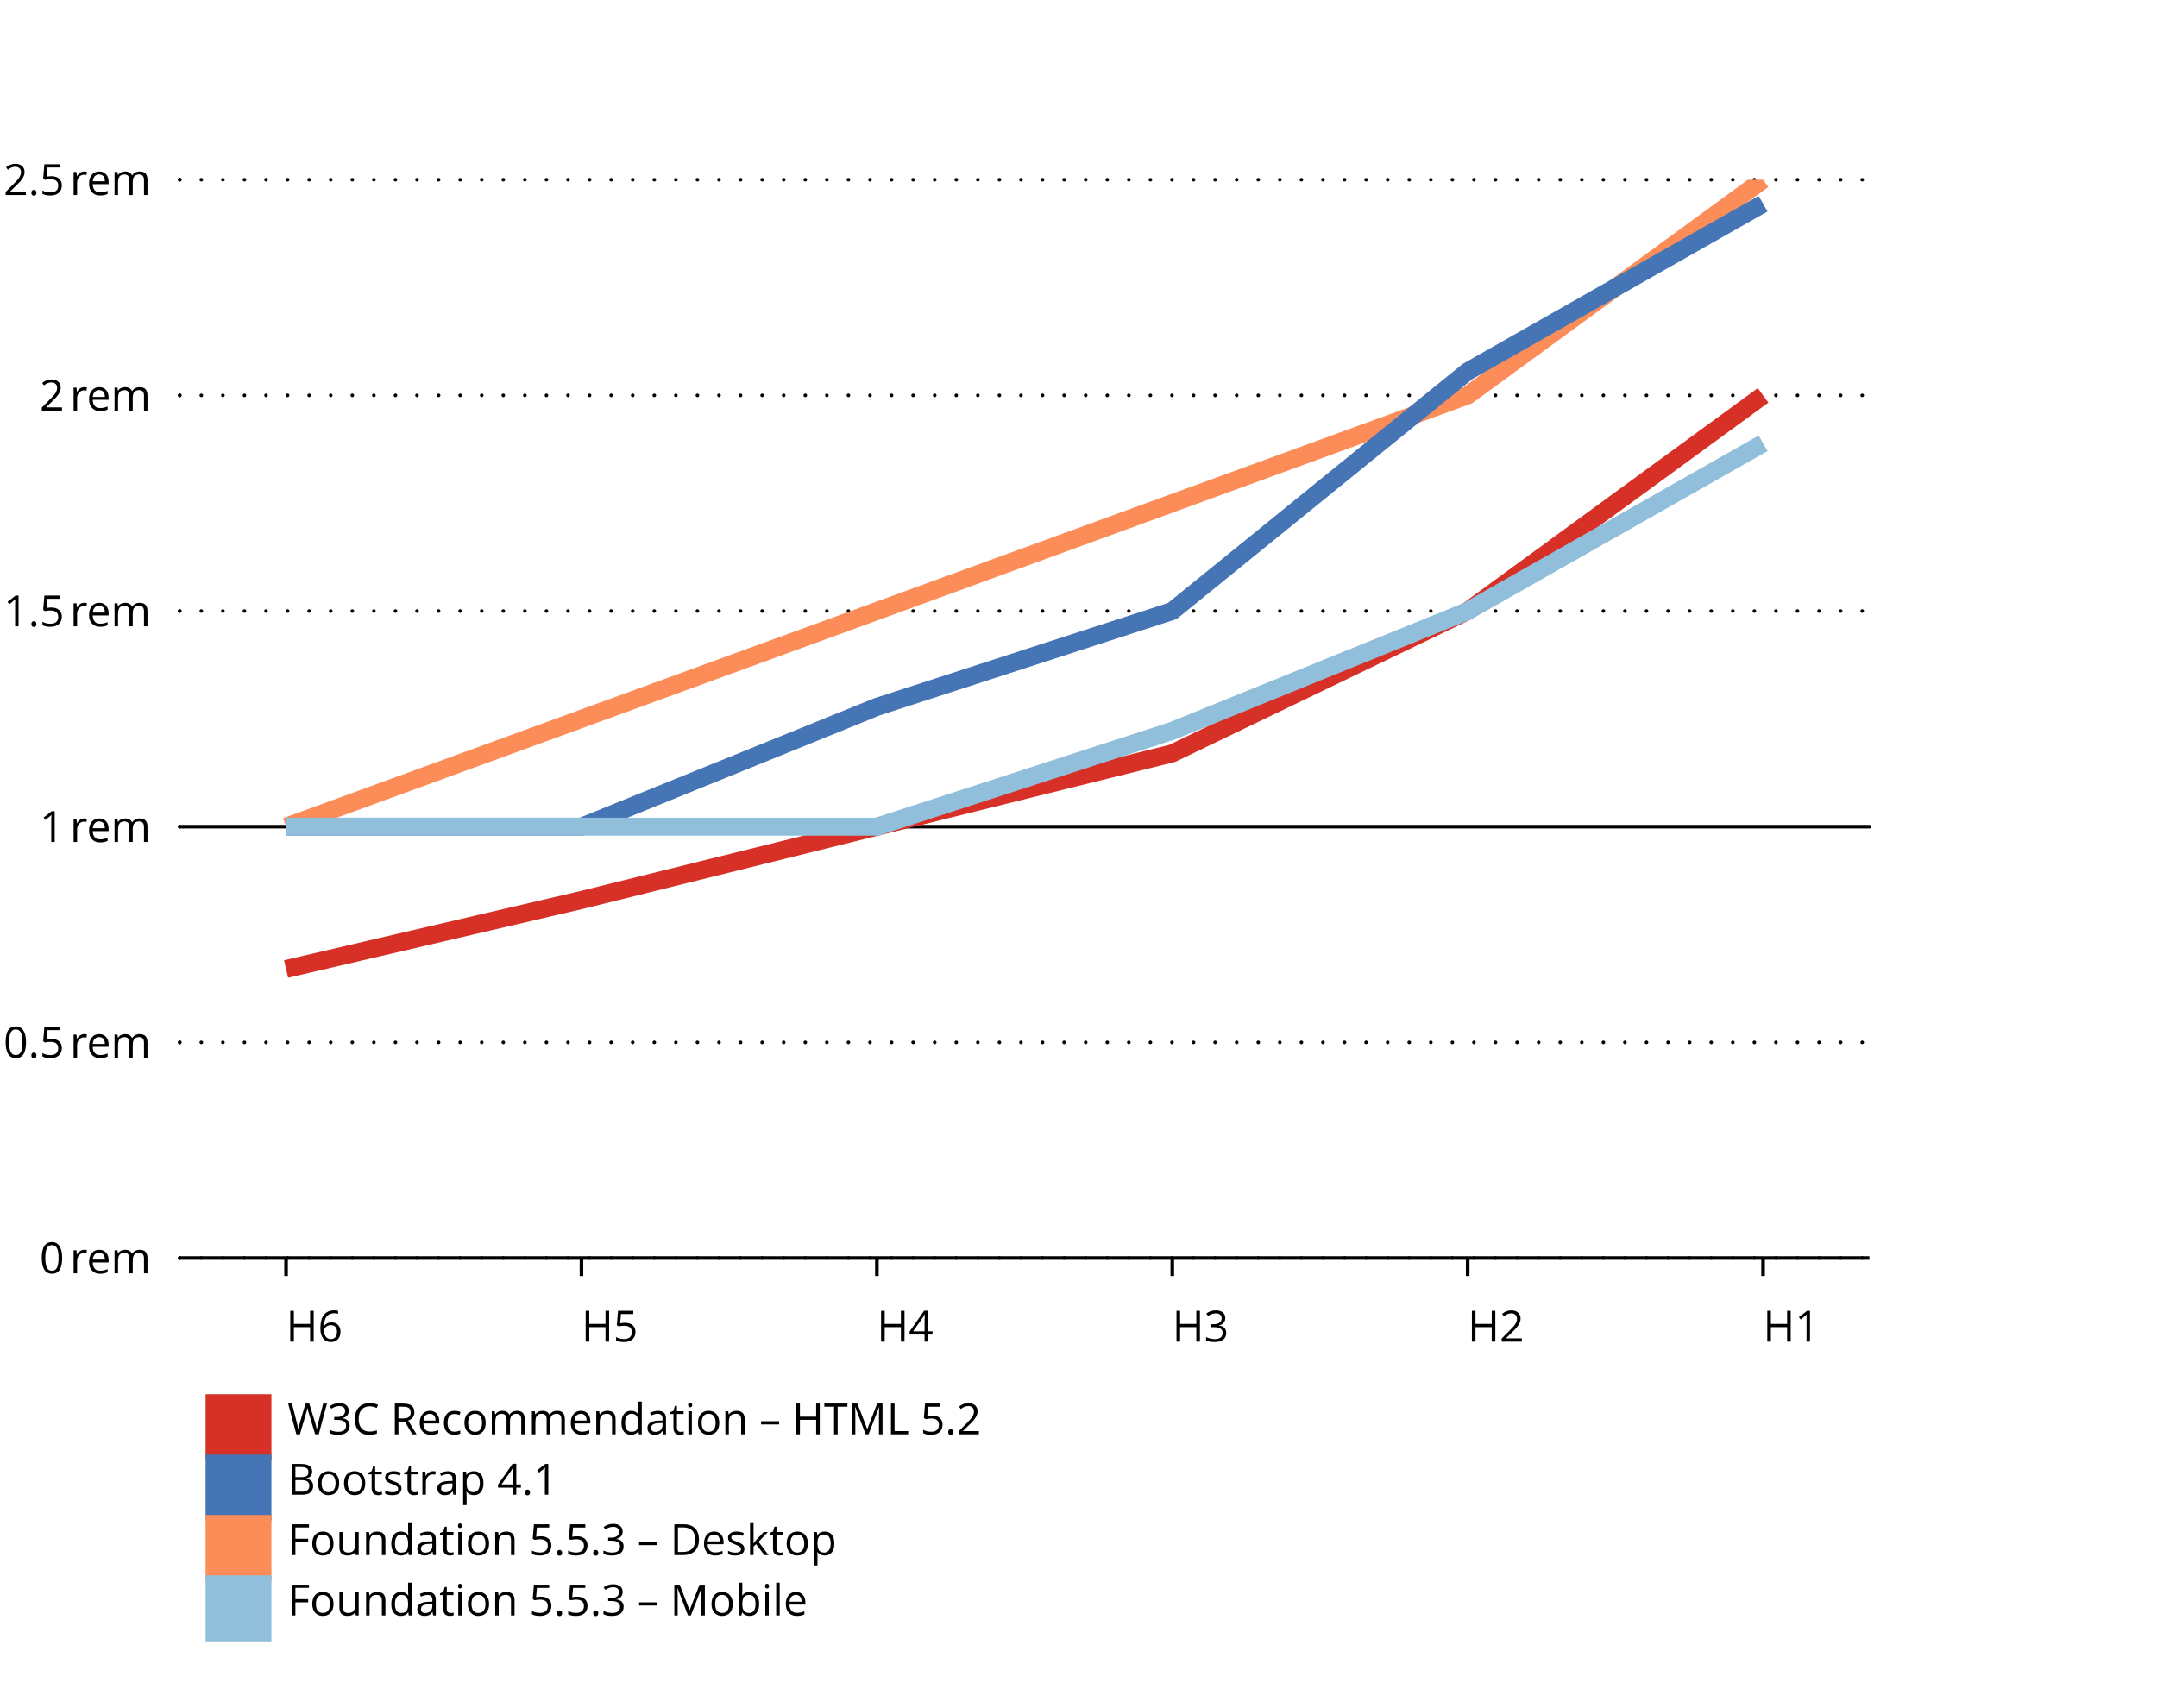
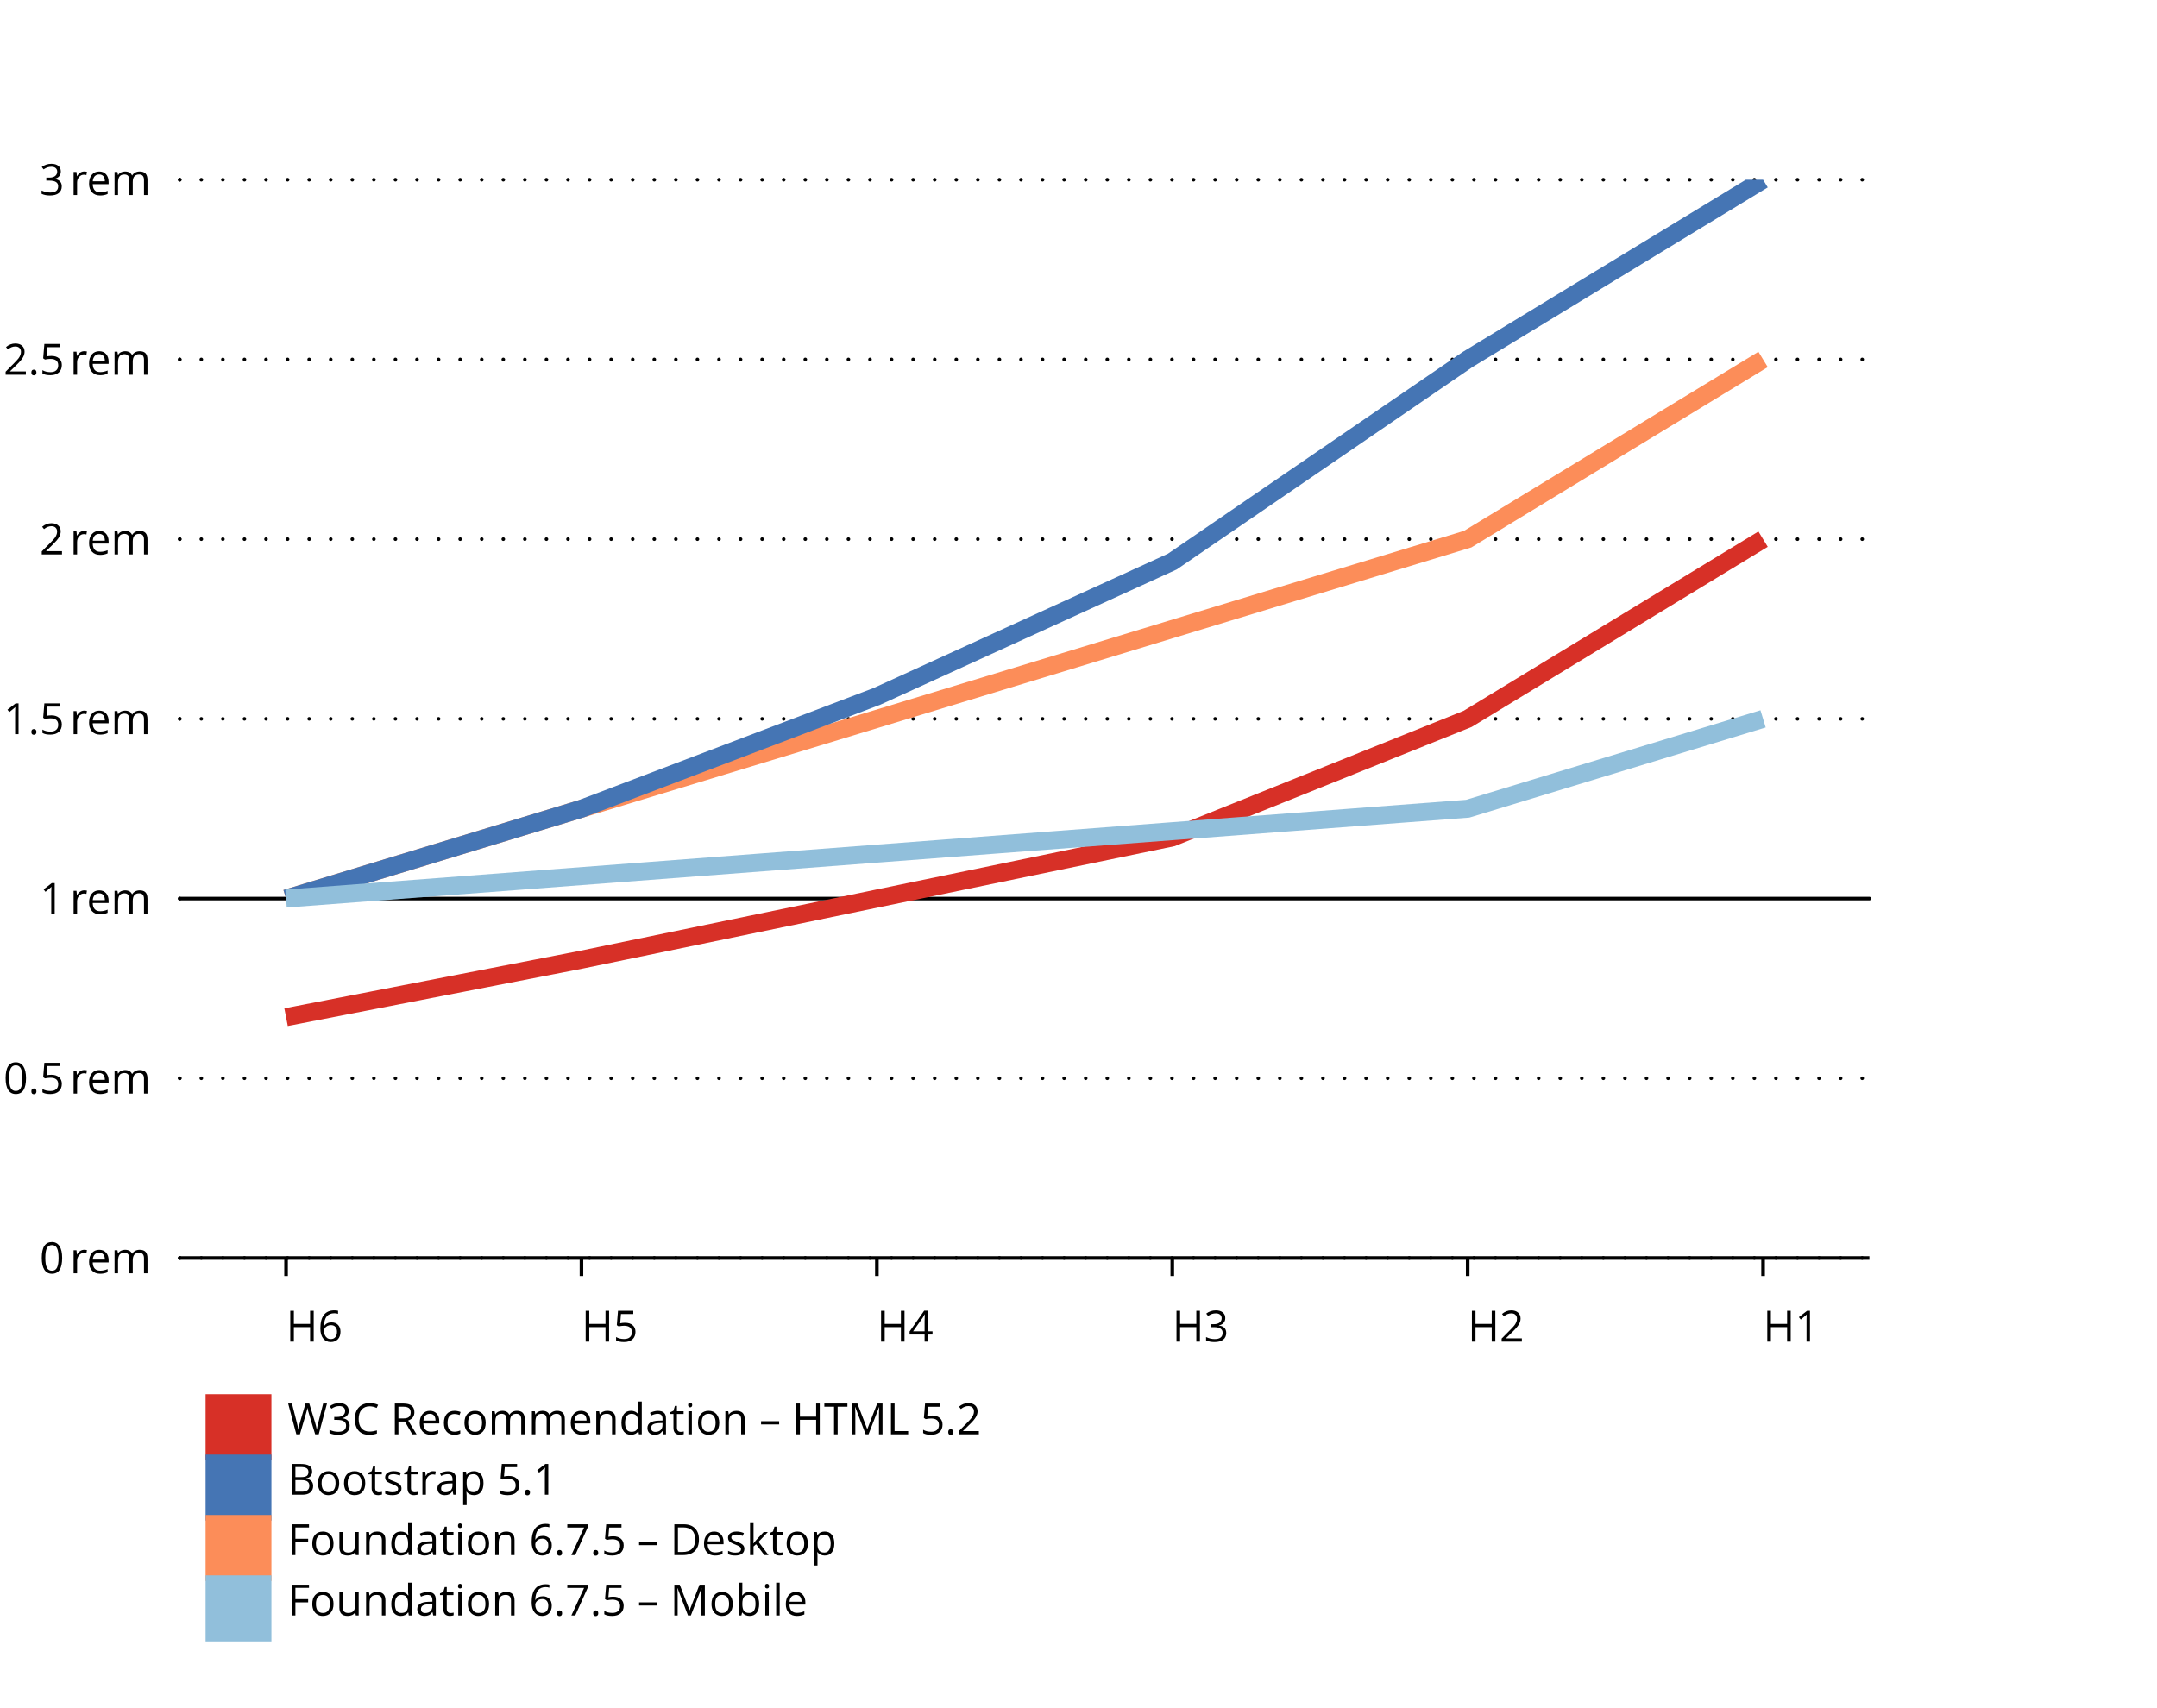
<svg xmlns="http://www.w3.org/2000/svg" viewBox="0 0 600 475" style="pointer-events:all;width:100%;height:100%">
  <g>
    <text direction="inherit" x="55" dx="0" y="420" dy="-16.68">
      <tspan x="55" dx="0" text-anchor="start" style="font-size:24px;fill:#d73027;font-family:'Gill Sans', 'Gill Sans MT', 'Ser­avek', 'Trebuchet MS', sans-serif;stroke:transparent">■</tspan>
      <tspan x="55" dx="0" dy="16.8" text-anchor="start" style="font-size:24px;fill:#4575b4;font-family:'Gill Sans', 'Gill Sans MT', 'Ser­avek', 'Trebuchet MS', sans-serif;stroke:transparent">■</tspan>
      <tspan x="55" dx="0" dy="16.8" text-anchor="start" style="font-size:24px;fill:#fc8d59;font-family:'Gill Sans', 'Gill Sans MT', 'Ser­avek', 'Trebuchet MS', sans-serif;stroke:transparent">■</tspan>
      <tspan x="55" dx="0" dy="16.8" text-anchor="start" style="font-size:24px;fill:#91bfdb;font-family:'Gill Sans', 'Gill Sans MT', 'Ser­avek', 'Trebuchet MS', sans-serif;stroke:transparent">■</tspan>
    </text>
    <text direction="inherit" x="80" dx="0" y="420" dy="-20.94">
      <tspan x="80" dx="0" text-anchor="start" style="fill:black;font-size:12px;font-family:'Open Sans', 'Helvetica Neue', Helvetica, sans-serif;parent:[object Object];stroke:transparent">W3C Recommendation – HTML 5.2</tspan>
-       <tspan x="80" dx="0" dy="16.8" text-anchor="start" style="fill:black;font-size:12px;font-family:'Open Sans', 'Helvetica Neue', Helvetica, sans-serif;parent:[object Object];stroke:transparent">Bootstrap 4.1</tspan>
-       <tspan x="80" dx="0" dy="16.8" text-anchor="start" style="fill:black;font-size:12px;font-family:'Open Sans', 'Helvetica Neue', Helvetica, sans-serif;parent:[object Object];stroke:transparent">Foundation 5.5.3 – Desktop</tspan>
-       <tspan x="80" dx="0" dy="16.8" text-anchor="start" style="fill:black;font-size:12px;font-family:'Open Sans', 'Helvetica Neue', Helvetica, sans-serif;parent:[object Object];stroke:transparent">Foundation 5.5.3 – Mobile</tspan>
+       <tspan x="80" dx="0" dy="16.8" text-anchor="start" style="fill:black;font-size:12px;font-family:'Open Sans', 'Helvetica Neue', Helvetica, sans-serif;parent:[object Object];stroke:transparent">Bootstrap 5.1</tspan>
+       <tspan x="80" dx="0" dy="16.8" text-anchor="start" style="fill:black;font-size:12px;font-family:'Open Sans', 'Helvetica Neue', Helvetica, sans-serif;parent:[object Object];stroke:transparent">Foundation 6.7.5 – Desktop</tspan>
+       <tspan x="80" dx="0" dy="16.8" text-anchor="start" style="fill:black;font-size:12px;font-family:'Open Sans', 'Helvetica Neue', Helvetica, sans-serif;parent:[object Object];stroke:transparent">Foundation 6.7.5 – Mobile</tspan>
    </text>
    <g role="presentation">
      <line x1="50" x2="520" y1="350" y2="350" style="stroke:#000000;fill:transparent;stroke-width:1;stroke-linecap:butt;stroke-linejoin:round" role="presentation" shape-rendering="auto" vector-effect="non-scaling-stroke" />
      <g role="presentation">
        <line x1="79.573" x2="79.573" y1="350" y2="50" style="stroke:transparent;fill:none;stroke-width:1;stroke-linecap:round;stroke-linejoin:round;pointer-events:visible" role="presentation" shape-rendering="auto" vector-effect="non-scaling-stroke" />
        <line x1="79.573" x2="79.573" y1="350" y2="355" style="stroke:#000000;fill:transparent;size:5px;stroke-width:1;stroke-linecap:butt;stroke-linejoin:round" role="presentation" shape-rendering="auto" vector-effect="non-scaling-stroke" />
        <text direction="inherit" x="79.573" dx="0" y="363" dy="10.26">
          <tspan x="79.573" dx="0" text-anchor="start" style="text-anchor:start;font-family:'Open Sans', 'Helvetica Neue', Helvetica, sans-serif;font-size:12px;letter-spacing:normal;padding:8px;fill:#000000;stroke:transparent;stroke-width:0">H6</tspan>
        </text>
      </g>
      <g role="presentation">
        <line x1="161.744" x2="161.744" y1="350" y2="50" style="stroke:transparent;fill:none;stroke-width:1;stroke-linecap:round;stroke-linejoin:round;pointer-events:visible" role="presentation" shape-rendering="auto" vector-effect="non-scaling-stroke" />
        <line x1="161.744" x2="161.744" y1="350" y2="355" style="stroke:#000000;fill:transparent;size:5px;stroke-width:1;stroke-linecap:butt;stroke-linejoin:round" role="presentation" shape-rendering="auto" vector-effect="non-scaling-stroke" />
        <text direction="inherit" x="161.744" dx="0" y="363" dy="10.26">
          <tspan x="161.744" dx="0" text-anchor="start" style="text-anchor:start;font-family:'Open Sans', 'Helvetica Neue', Helvetica, sans-serif;font-size:12px;letter-spacing:normal;padding:8px;fill:#000000;stroke:transparent;stroke-width:0">H5</tspan>
        </text>
      </g>
      <g role="presentation">
        <line x1="243.915" x2="243.915" y1="350" y2="50" style="stroke:transparent;fill:none;stroke-width:1;stroke-linecap:round;stroke-linejoin:round;pointer-events:visible" role="presentation" shape-rendering="auto" vector-effect="non-scaling-stroke" />
        <line x1="243.915" x2="243.915" y1="350" y2="355" style="stroke:#000000;fill:transparent;size:5px;stroke-width:1;stroke-linecap:butt;stroke-linejoin:round" role="presentation" shape-rendering="auto" vector-effect="non-scaling-stroke" />
        <text direction="inherit" x="243.915" dx="0" y="363" dy="10.26">
          <tspan x="243.915" dx="0" text-anchor="start" style="text-anchor:start;font-family:'Open Sans', 'Helvetica Neue', Helvetica, sans-serif;font-size:12px;letter-spacing:normal;padding:8px;fill:#000000;stroke:transparent;stroke-width:0">H4</tspan>
        </text>
      </g>
      <g role="presentation">
        <line x1="326.085" x2="326.085" y1="350" y2="50" style="stroke:transparent;fill:none;stroke-width:1;stroke-linecap:round;stroke-linejoin:round;pointer-events:visible" role="presentation" shape-rendering="auto" vector-effect="non-scaling-stroke" />
        <line x1="326.085" x2="326.085" y1="350" y2="355" style="stroke:#000000;fill:transparent;size:5px;stroke-width:1;stroke-linecap:butt;stroke-linejoin:round" role="presentation" shape-rendering="auto" vector-effect="non-scaling-stroke" />
        <text direction="inherit" x="326.085" dx="0" y="363" dy="10.26">
          <tspan x="326.085" dx="0" text-anchor="start" style="text-anchor:start;font-family:'Open Sans', 'Helvetica Neue', Helvetica, sans-serif;font-size:12px;letter-spacing:normal;padding:8px;fill:#000000;stroke:transparent;stroke-width:0">H3</tspan>
        </text>
      </g>
      <g role="presentation">
        <line x1="408.256" x2="408.256" y1="350" y2="50" style="stroke:transparent;fill:none;stroke-width:1;stroke-linecap:round;stroke-linejoin:round;pointer-events:visible" role="presentation" shape-rendering="auto" vector-effect="non-scaling-stroke" />
        <line x1="408.256" x2="408.256" y1="350" y2="355" style="stroke:#000000;fill:transparent;size:5px;stroke-width:1;stroke-linecap:butt;stroke-linejoin:round" role="presentation" shape-rendering="auto" vector-effect="non-scaling-stroke" />
        <text direction="inherit" x="408.256" dx="0" y="363" dy="10.26">
          <tspan x="408.256" dx="0" text-anchor="start" style="text-anchor:start;font-family:'Open Sans', 'Helvetica Neue', Helvetica, sans-serif;font-size:12px;letter-spacing:normal;padding:8px;fill:#000000;stroke:transparent;stroke-width:0">H2</tspan>
        </text>
      </g>
      <g role="presentation">
        <line x1="490.427" x2="490.427" y1="350" y2="50" style="stroke:transparent;fill:none;stroke-width:1;stroke-linecap:round;stroke-linejoin:round;pointer-events:visible" role="presentation" shape-rendering="auto" vector-effect="non-scaling-stroke" />
        <line x1="490.427" x2="490.427" y1="350" y2="355" style="stroke:#000000;fill:transparent;size:5px;stroke-width:1;stroke-linecap:butt;stroke-linejoin:round" role="presentation" shape-rendering="auto" vector-effect="non-scaling-stroke" />
        <text direction="inherit" x="490.427" dx="0" y="363" dy="10.26">
          <tspan x="490.427" dx="0" text-anchor="start" style="text-anchor:start;font-family:'Open Sans', 'Helvetica Neue', Helvetica, sans-serif;font-size:12px;letter-spacing:normal;padding:8px;fill:#000000;stroke:transparent;stroke-width:0">H1</tspan>
        </text>
      </g>
    </g>
    <g role="presentation">
      <line x1="50" x2="50" y1="50" y2="350" style="stroke:transparent;fill:transparent;stroke-width:1;stroke-linecap:butt;stroke-linejoin:round" role="presentation" shape-rendering="auto" vector-effect="non-scaling-stroke" />
      <g role="presentation">
        <line x1="50" x2="520" y1="350" y2="350" style="stroke:#000000;stroke-dasharray:0, 6;pointer-events:visible;fill:none;stroke-width:1;stroke-linecap:round;stroke-linejoin:round" role="presentation" shape-rendering="auto" vector-effect="non-scaling-stroke" />
        <line x1="50" x2="50" y1="350" y2="350" style="stroke:#000000;size:0;stroke-linecap:round;stroke-linejoin:round;fill:transparent;stroke-width:1" role="presentation" shape-rendering="auto" vector-effect="non-scaling-stroke" />
        <text direction="inherit" x="42" dx="0" y="350" dy="4.26">
          <tspan x="42" dx="0" text-anchor="end" style="text-anchor:end;font-family:'Open Sans', 'Helvetica Neue', Helvetica, sans-serif;font-size:12px;letter-spacing:normal;padding:8px;fill:#000000;stroke:transparent;stroke-width:0">0 rem</tspan>
        </text>
      </g>
      <g role="presentation">
-         <line x1="50" x2="520" y1="290" y2="290" style="stroke:#000000;stroke-dasharray:0, 6;pointer-events:visible;fill:none;stroke-width:1;stroke-linecap:round;stroke-linejoin:round" role="presentation" shape-rendering="auto" vector-effect="non-scaling-stroke" />
-         <line x1="50" x2="50" y1="290" y2="290" style="stroke:#000000;size:0;stroke-linecap:round;stroke-linejoin:round;fill:transparent;stroke-width:1" role="presentation" shape-rendering="auto" vector-effect="non-scaling-stroke" />
-         <text direction="inherit" x="42" dx="0" y="290" dy="4.26">
+         <line x1="50" x2="520" y1="300" y2="300" style="stroke:#000000;stroke-dasharray:0, 6;pointer-events:visible;fill:none;stroke-width:1;stroke-linecap:round;stroke-linejoin:round" role="presentation" shape-rendering="auto" vector-effect="non-scaling-stroke" />
+         <line x1="50" x2="50" y1="300" y2="300" style="stroke:#000000;size:0;stroke-linecap:round;stroke-linejoin:round;fill:transparent;stroke-width:1" role="presentation" shape-rendering="auto" vector-effect="non-scaling-stroke" />
+         <text direction="inherit" x="42" dx="0" y="300" dy="4.26">
          <tspan x="42" dx="0" text-anchor="end" style="text-anchor:end;font-family:'Open Sans', 'Helvetica Neue', Helvetica, sans-serif;font-size:12px;letter-spacing:normal;padding:8px;fill:#000000;stroke:transparent;stroke-width:0">0.5 rem</tspan>
        </text>
      </g>
      <g role="presentation">
-         <line x1="50" x2="520" y1="230" y2="230" style="stroke:#000000;stroke-dasharray:none;pointer-events:visible;fill:none;stroke-width:1;stroke-linecap:round;stroke-linejoin:round" role="presentation" shape-rendering="auto" vector-effect="non-scaling-stroke" />
-         <line x1="50" x2="50" y1="230" y2="230" style="stroke:#000000;size:0;stroke-linecap:round;stroke-linejoin:round;fill:transparent;stroke-width:1" role="presentation" shape-rendering="auto" vector-effect="non-scaling-stroke" />
-         <text direction="inherit" x="42" dx="0" y="230" dy="4.26">
+         <line x1="50" x2="520" y1="250" y2="250" style="stroke:#000000;stroke-dasharray:none;pointer-events:visible;fill:none;stroke-width:1;stroke-linecap:round;stroke-linejoin:round" role="presentation" shape-rendering="auto" vector-effect="non-scaling-stroke" />
+         <line x1="50" x2="50" y1="250" y2="250" style="stroke:#000000;size:0;stroke-linecap:round;stroke-linejoin:round;fill:transparent;stroke-width:1" role="presentation" shape-rendering="auto" vector-effect="non-scaling-stroke" />
+         <text direction="inherit" x="42" dx="0" y="250" dy="4.26">
          <tspan x="42" dx="0" text-anchor="end" style="text-anchor:end;font-family:'Open Sans', 'Helvetica Neue', Helvetica, sans-serif;font-size:12px;letter-spacing:normal;padding:8px;fill:#000000;stroke:transparent;stroke-width:0">1 rem</tspan>
        </text>
      </g>
      <g role="presentation">
-         <line x1="50" x2="520" y1="170" y2="170" style="stroke:#000000;stroke-dasharray:0, 6;pointer-events:visible;fill:none;stroke-width:1;stroke-linecap:round;stroke-linejoin:round" role="presentation" shape-rendering="auto" vector-effect="non-scaling-stroke" />
-         <line x1="50" x2="50" y1="170" y2="170" style="stroke:#000000;size:0;stroke-linecap:round;stroke-linejoin:round;fill:transparent;stroke-width:1" role="presentation" shape-rendering="auto" vector-effect="non-scaling-stroke" />
-         <text direction="inherit" x="42" dx="0" y="170" dy="4.26">
+         <line x1="50" x2="520" y1="200" y2="200" style="stroke:#000000;stroke-dasharray:0, 6;pointer-events:visible;fill:none;stroke-width:1;stroke-linecap:round;stroke-linejoin:round" role="presentation" shape-rendering="auto" vector-effect="non-scaling-stroke" />
+         <line x1="50" x2="50" y1="200" y2="200" style="stroke:#000000;size:0;stroke-linecap:round;stroke-linejoin:round;fill:transparent;stroke-width:1" role="presentation" shape-rendering="auto" vector-effect="non-scaling-stroke" />
+         <text direction="inherit" x="42" dx="0" y="200" dy="4.26">
          <tspan x="42" dx="0" text-anchor="end" style="text-anchor:end;font-family:'Open Sans', 'Helvetica Neue', Helvetica, sans-serif;font-size:12px;letter-spacing:normal;padding:8px;fill:#000000;stroke:transparent;stroke-width:0">1.5 rem</tspan>
        </text>
      </g>
      <g role="presentation">
-         <line x1="50" x2="520" y1="110" y2="110" style="stroke:#000000;stroke-dasharray:0, 6;pointer-events:visible;fill:none;stroke-width:1;stroke-linecap:round;stroke-linejoin:round" role="presentation" shape-rendering="auto" vector-effect="non-scaling-stroke" />
-         <line x1="50" x2="50" y1="110" y2="110" style="stroke:#000000;size:0;stroke-linecap:round;stroke-linejoin:round;fill:transparent;stroke-width:1" role="presentation" shape-rendering="auto" vector-effect="non-scaling-stroke" />
-         <text direction="inherit" x="42" dx="0" y="110" dy="4.26">
+         <line x1="50" x2="520" y1="150" y2="150" style="stroke:#000000;stroke-dasharray:0, 6;pointer-events:visible;fill:none;stroke-width:1;stroke-linecap:round;stroke-linejoin:round" role="presentation" shape-rendering="auto" vector-effect="non-scaling-stroke" />
+         <line x1="50" x2="50" y1="150" y2="150" style="stroke:#000000;size:0;stroke-linecap:round;stroke-linejoin:round;fill:transparent;stroke-width:1" role="presentation" shape-rendering="auto" vector-effect="non-scaling-stroke" />
+         <text direction="inherit" x="42" dx="0" y="150" dy="4.26">
          <tspan x="42" dx="0" text-anchor="end" style="text-anchor:end;font-family:'Open Sans', 'Helvetica Neue', Helvetica, sans-serif;font-size:12px;letter-spacing:normal;padding:8px;fill:#000000;stroke:transparent;stroke-width:0">2 rem</tspan>
+         </text>
+       </g>
+       <g role="presentation">
+         <line x1="50" x2="520" y1="100" y2="100" style="stroke:#000000;stroke-dasharray:0, 6;pointer-events:visible;fill:none;stroke-width:1;stroke-linecap:round;stroke-linejoin:round" role="presentation" shape-rendering="auto" vector-effect="non-scaling-stroke" />
+         <line x1="50" x2="50" y1="100" y2="100" style="stroke:#000000;size:0;stroke-linecap:round;stroke-linejoin:round;fill:transparent;stroke-width:1" role="presentation" shape-rendering="auto" vector-effect="non-scaling-stroke" />
+         <text direction="inherit" x="42" dx="0" y="100" dy="4.26">
+           <tspan x="42" dx="0" text-anchor="end" style="text-anchor:end;font-family:'Open Sans', 'Helvetica Neue', Helvetica, sans-serif;font-size:12px;letter-spacing:normal;padding:8px;fill:#000000;stroke:transparent;stroke-width:0">2.5 rem</tspan>
        </text>
      </g>
      <g role="presentation">
        <line x1="50" x2="520" y1="50" y2="50" style="stroke:#000000;stroke-dasharray:0, 6;pointer-events:visible;fill:none;stroke-width:1;stroke-linecap:round;stroke-linejoin:round" role="presentation" shape-rendering="auto" vector-effect="non-scaling-stroke" />
        <line x1="50" x2="50" y1="50" y2="50" style="stroke:#000000;size:0;stroke-linecap:round;stroke-linejoin:round;fill:transparent;stroke-width:1" role="presentation" shape-rendering="auto" vector-effect="non-scaling-stroke" />
        <text direction="inherit" x="42" dx="0" y="50" dy="4.26">
-           <tspan x="42" dx="0" text-anchor="end" style="text-anchor:end;font-family:'Open Sans', 'Helvetica Neue', Helvetica, sans-serif;font-size:12px;letter-spacing:normal;padding:8px;fill:#000000;stroke:transparent;stroke-width:0">2.5 rem</tspan>
+           <tspan x="42" dx="0" text-anchor="end" style="text-anchor:end;font-family:'Open Sans', 'Helvetica Neue', Helvetica, sans-serif;font-size:12px;letter-spacing:normal;padding:8px;fill:#000000;stroke:transparent;stroke-width:0">3 rem</tspan>
        </text>
      </g>
    </g>
    <g style="height:100%;width:100%;user-select:none" clip-path="url(#victory-clip-39)">
      <defs>
        <clipPath id="victory-clip-39">
          <rect x="50" y="50" width="470" height="300" role="presentation" shape-rendering="auto" vector-effect="non-scaling-stroke" />
        </clipPath>
      </defs>
-       <path d="M490.427,110L408.256,170L326.085,209.6L243.915,230L161.744,250.4L79.573,269.6" style="fill:transparent;stroke:#d73027;stroke-width:5;opacity:1" role="presentation" shape-rendering="auto" />
+       <path d="M490.427,150L408.256,200L326.085,233L243.915,250L161.744,267L79.573,283" style="fill:transparent;stroke:#d73027;stroke-width:5;opacity:1" role="presentation" shape-rendering="auto" />
    </g>
    <g style="height:100%;width:100%;user-select:none" clip-path="url(#victory-clip-40)">
      <defs>
        <clipPath id="victory-clip-40">
          <rect x="50" y="50" width="470" height="300" role="presentation" shape-rendering="auto" vector-effect="non-scaling-stroke" />
        </clipPath>
      </defs>
-       <path d="M490.427,50L408.256,110L326.085,140L243.915,170L161.744,200L79.573,230" style="fill:transparent;stroke:#fc8d59;stroke-width:5;opacity:1" role="presentation" shape-rendering="auto" />
+       <path d="M490.427,100L408.256,150L326.085,175L243.915,200L161.744,225L79.573,250" style="fill:transparent;stroke:#fc8d59;stroke-width:5;opacity:1" role="presentation" shape-rendering="auto" />
    </g>
    <g style="height:100%;width:100%;user-select:none" clip-path="url(#victory-clip-41)">
      <defs>
        <clipPath id="victory-clip-41">
          <rect x="50" y="50" width="470" height="300" role="presentation" shape-rendering="auto" vector-effect="non-scaling-stroke" />
        </clipPath>
      </defs>
-       <path d="M490.427,56.667L408.256,103.333L326.085,170L243.915,196.666L161.744,230L79.573,230" style="fill:transparent;stroke:#4575b4;stroke-width:5;opacity:1" role="presentation" shape-rendering="auto" />
+       <path d="M490.427,50L408.256,100L326.085,156.25L243.915,193.75L161.744,225L79.573,250" style="fill:transparent;stroke:#4575b4;stroke-width:5;opacity:1" role="presentation" shape-rendering="auto" />
    </g>
    <g style="height:100%;width:100%;user-select:none" clip-path="url(#victory-clip-42)">
      <defs>
        <clipPath id="victory-clip-42">
          <rect x="50" y="50" width="470" height="300" role="presentation" shape-rendering="auto" vector-effect="non-scaling-stroke" />
        </clipPath>
      </defs>
-       <path d="M490.427,123.333L408.256,170L326.085,203.334L243.915,230L161.744,230L79.573,230" style="fill:transparent;stroke:#91bfdb;stroke-width:5;opacity:1" role="presentation" shape-rendering="auto" />
+       <path d="M490.427,200L408.256,225L326.085,231.25L243.915,237.5L161.744,243.75L79.573,250" style="fill:transparent;stroke:#91bfdb;stroke-width:5;opacity:1" role="presentation" shape-rendering="auto" />
    </g>
  </g>
</svg>
